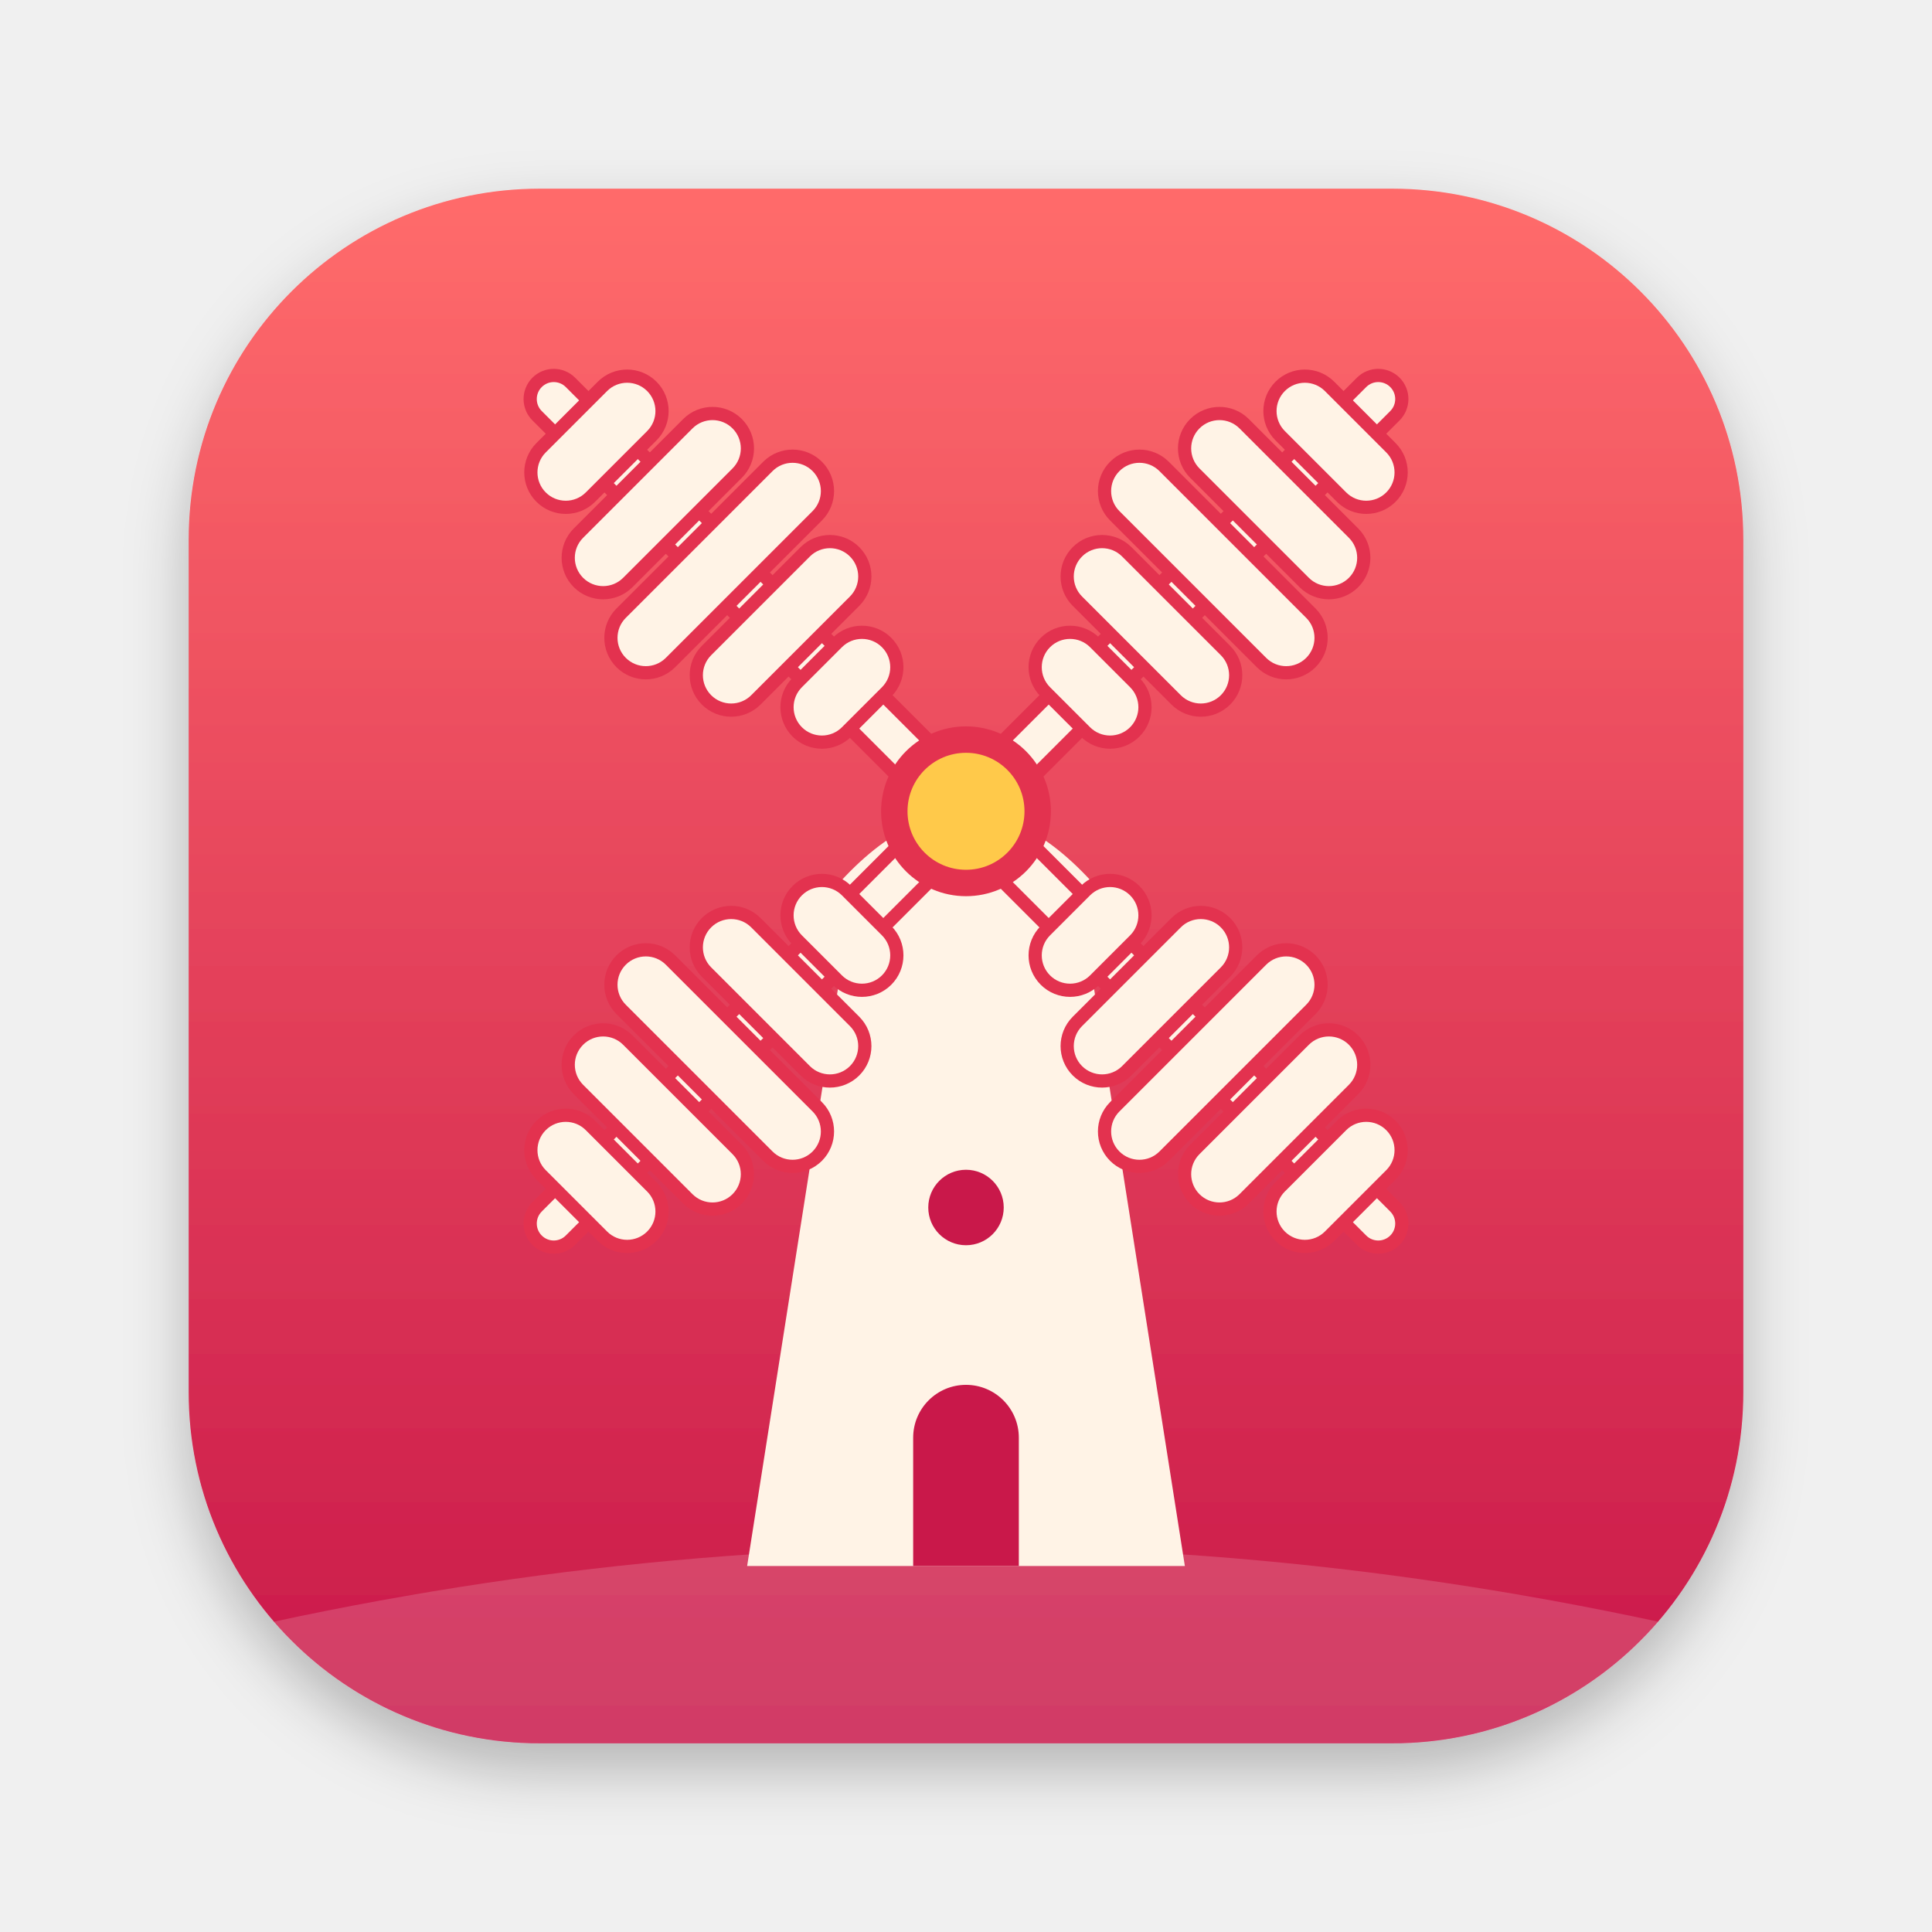
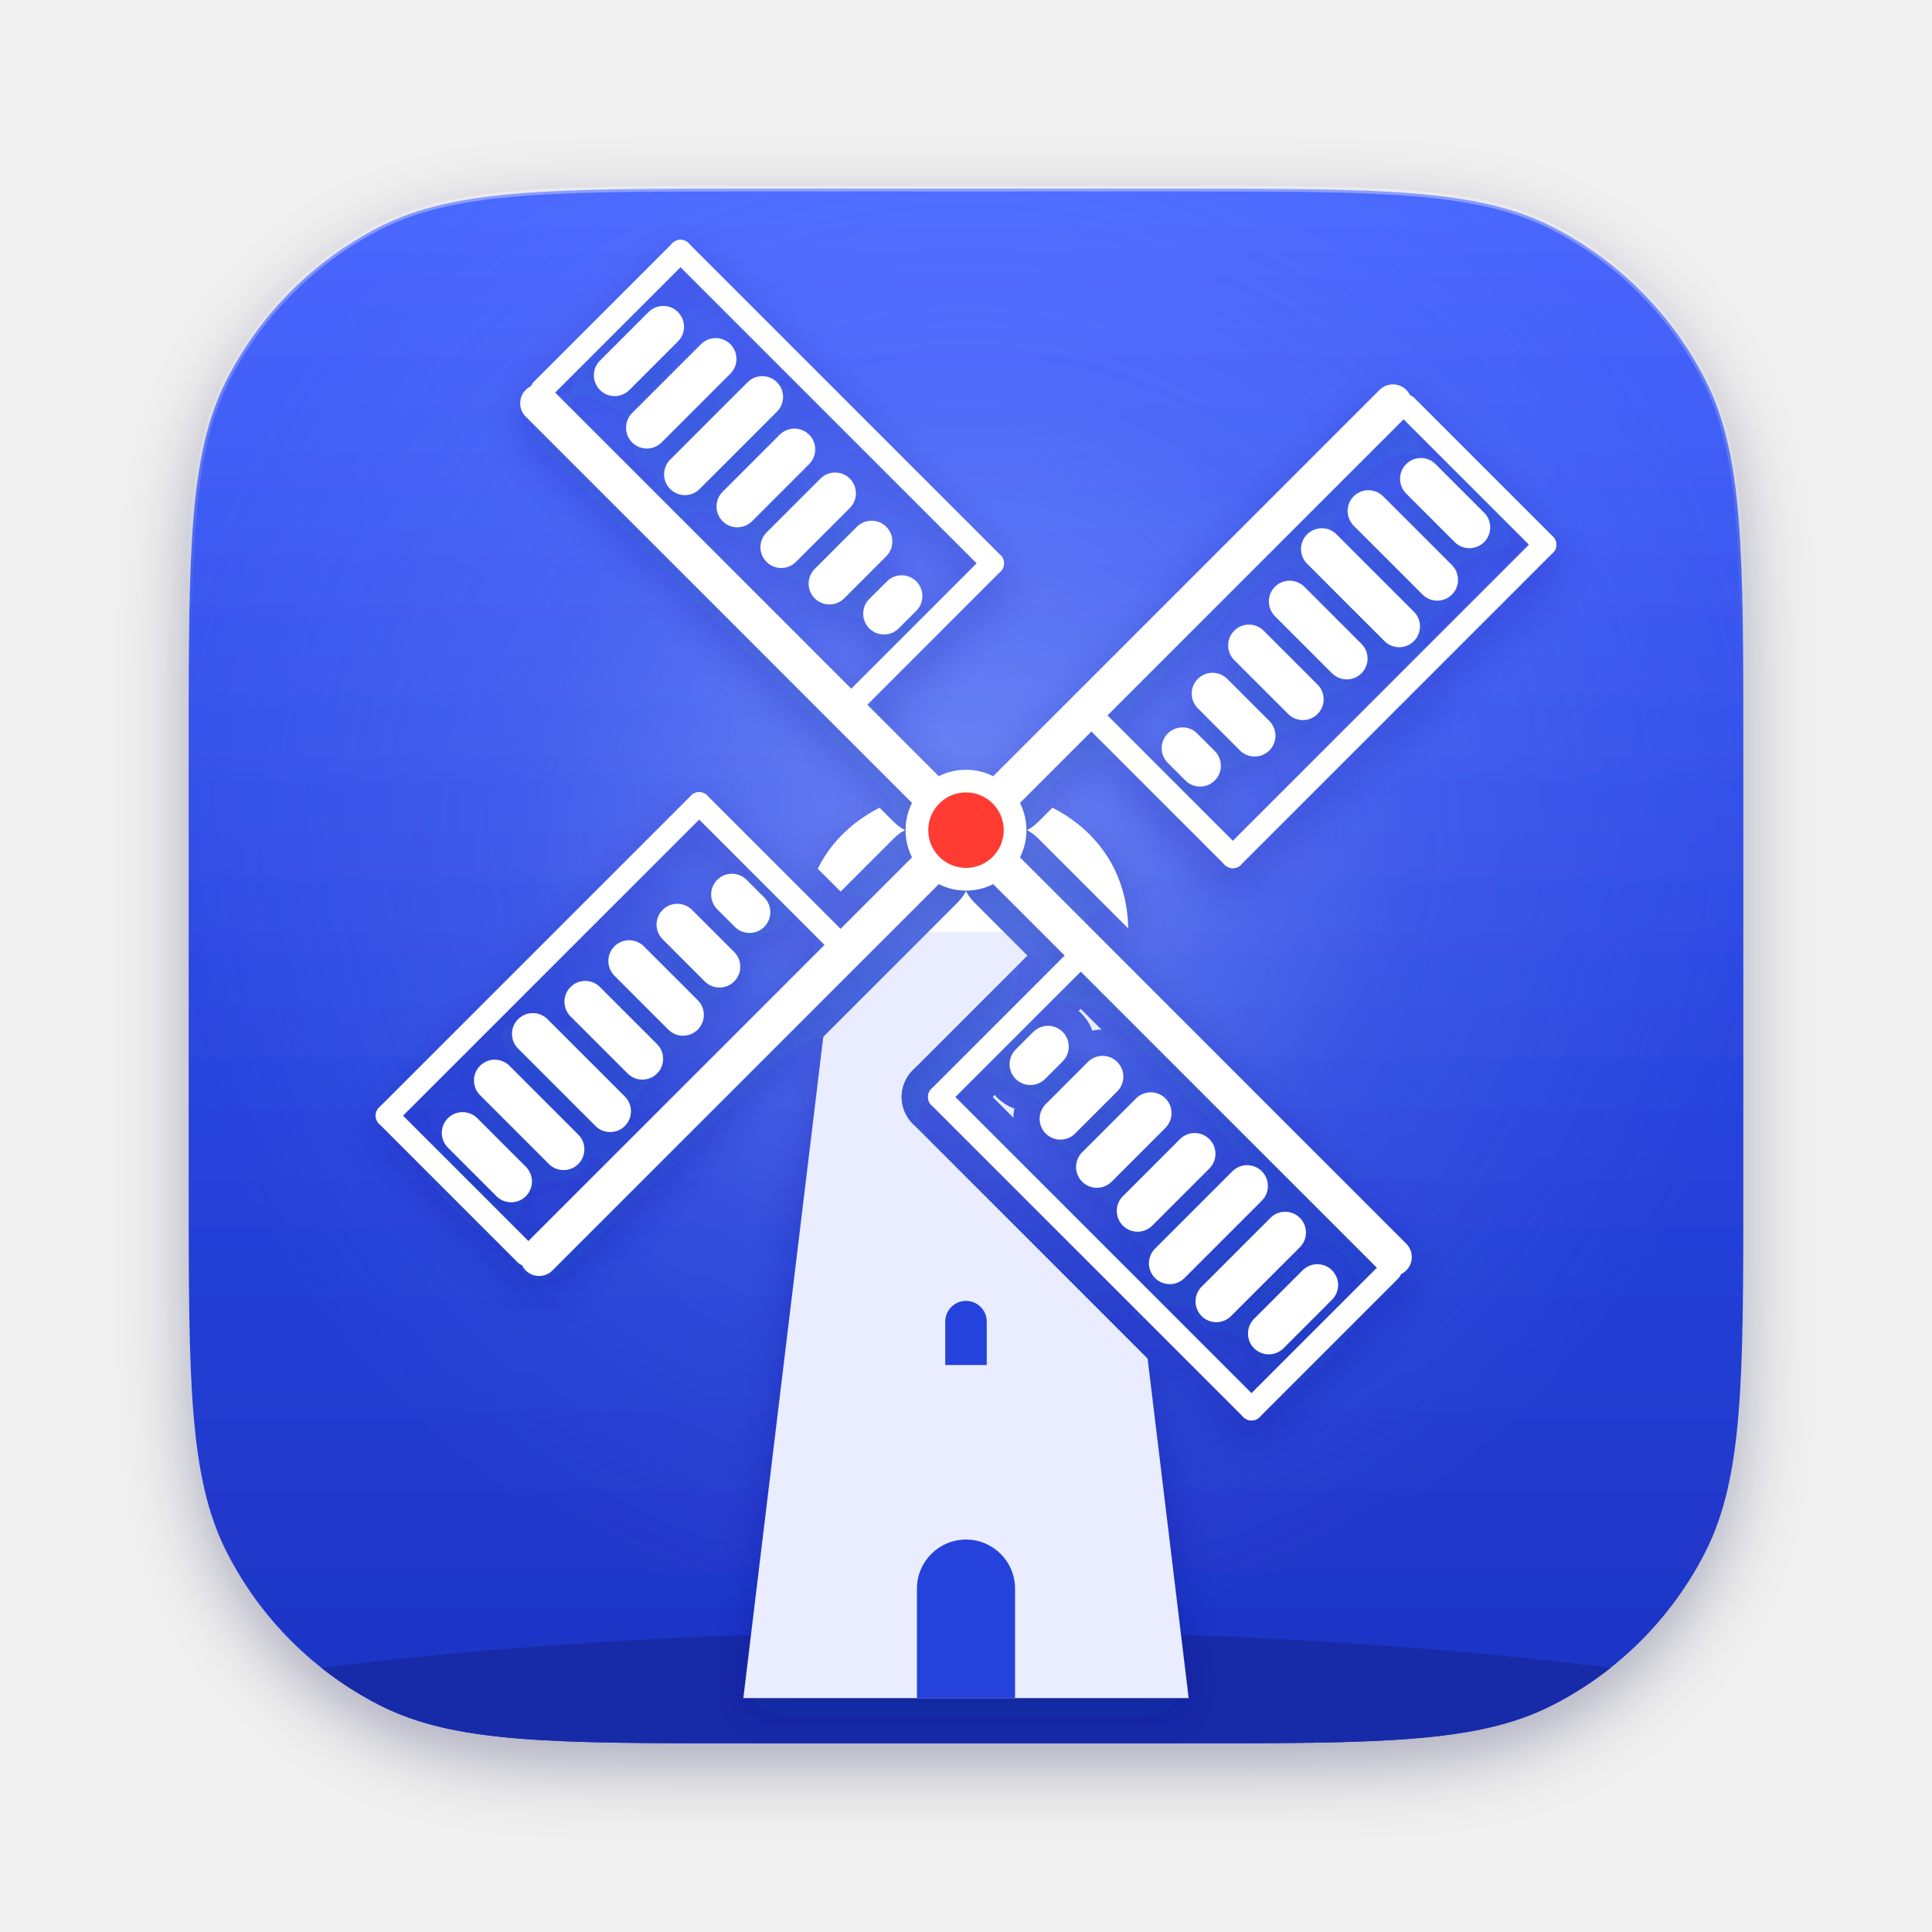
<svg xmlns="http://www.w3.org/2000/svg" viewBox="0 0 1024 1024">
  <defs>
-     <linearGradient id="bg" x1="0" y1="0" x2="0" y2="1">
-       <stop offset="0" stop-color="#FF6B6B" />
-       <stop offset="1" stop-color="#C9184A" />
+     <linearGradient id="sky" x1="0" y1="100" x2="0" y2="924" gradientUnits="userSpaceOnUse">
+       <stop offset="0" stop-color="#4A68FF" />
+       <stop offset="0.6" stop-color="#2643DC" />
+       <stop offset="1" stop-color="#1D33C2" />
+     </linearGradient>
+     <radialGradient id="glow" cx="512" cy="440" r="430" gradientUnits="userSpaceOnUse">
+       <stop offset="0" stop-color="#A9BAFF" stop-opacity="0.5" />
+       <stop offset="0.55" stop-color="#A9BAFF" stop-opacity="0.12" />
+       <stop offset="1" stop-color="#A9BAFF" stop-opacity="0" />
+     </radialGradient>
+     <linearGradient id="rim" x1="0" y1="100" x2="0" y2="924" gradientUnits="userSpaceOnUse">
+       <stop offset="0" stop-color="#fff" stop-opacity="0.35" />
+       <stop offset="0.3" stop-color="#fff" stop-opacity="0" />
    </linearGradient>
    <clipPath id="tile">
-       <rect x="100" y="100" width="824" height="824" rx="186" />
+       <path d="M627.36 100c103.83 0 155.75 0 195.41 20.21a185.4 185.4 0 0 1 81.02 81.02c20.21 39.66 20.21 91.58 20.21 195.41L924 627.36c0 103.83 0 155.75 -20.21 195.41a185.4 185.4 0 0 1 -81.02 81.02c-39.66 20.21 -91.58 20.21 -195.41 20.21L396.64 924c-103.83 0 -155.75 0 -195.41 -20.21a185.4 185.4 0 0 1 -81.02 -81.02c-20.21 -39.66 -20.21 -91.58 -20.21 -195.41L100 396.64c0 -103.83 0 -155.75 20.21 -195.41a185.4 185.4 0 0 1 81.02 -81.02c39.66 -20.21 91.58 -20.21 195.41 -20.21Z" />
    </clipPath>
-     <filter id="shadow" x="-10%" y="-10%" width="120%" height="130%">
-       <feDropShadow dx="0" dy="14" stdDeviation="16" flood-color="#000" flood-opacity="0.25" />
+     <filter id="drop" x="-10%" y="-10%" width="120%" height="130%">
+       <feDropShadow dx="0" dy="12" stdDeviation="18" flood-color="#000A40" flood-opacity="0.3" />
+     </filter>
+     <filter id="lift" x="-30%" y="-30%" width="160%" height="160%">
+       <feDropShadow dx="0" dy="10" stdDeviation="12" flood-color="#0A1A8C" flood-opacity="0.3" />
    </filter>
  </defs>
-   <rect x="100" y="100" width="824" height="824" rx="186" fill="url(#bg)" filter="url(#shadow)" />
+   <path d="M627.36 100c103.83 0 155.75 0 195.41 20.21a185.4 185.4 0 0 1 81.02 81.02c20.21 39.66 20.21 91.58 20.21 195.41L924 627.36c0 103.83 0 155.75 -20.21 195.41a185.4 185.4 0 0 1 -81.02 81.02c-39.66 20.21 -91.58 20.21 -195.41 20.21L396.64 924c-103.83 0 -155.75 0 -195.41 -20.21a185.4 185.4 0 0 1 -81.02 -81.02c-20.21 -39.66 -20.21 -91.58 -20.21 -195.41L100 396.64c0 -103.83 0 -155.75 20.21 -195.41a185.4 185.4 0 0 1 81.02 -81.02c39.66 -20.21 91.58 -20.21 195.41 -20.21Z" fill="url(#sky)" filter="url(#drop)" />
  <g clip-path="url(#tile)">
-     <path d="M60 880 Q512 760 964 880 L964 980 L60 980 Z" fill="#FFFFFF" fill-opacity="0.16" />
-     <path d="M452 474 L572 474 L628 830 L396 830 Z" fill="#FFF3E6" />
-     <path d="M484 830 V762 A28 28 0 0 1 540 762 V830 Z" fill="#C9184A" />
-     <circle cx="512" cy="640" r="20" fill="#C9184A" />
-     <path d="M430 486 Q512 376 594 486 Z" fill="#FFF3E6" />
-     <g fill="#FFF3E6" stroke="#E3324F" stroke-width="14" paint-order="stroke">
-       <g transform="translate(512 430) rotate(45)">
-         <rect x="-9" y="-318" width="18" height="300" rx="9" />
-         <rect x="-30" y="-108" width="60" height="30" rx="15" />
-         <rect x="-52" y="-154" width="104" height="30" rx="15" />
-         <rect x="-70" y="-200" width="140" height="30" rx="15" />
-         <rect x="-56" y="-246" width="112" height="30" rx="15" />
-         <rect x="-38" y="-292" width="76" height="30" rx="15" />
+     <rect x="100" y="100" width="824" height="824" fill="url(#glow)" />
+     <path d="M60 902 C 300 852, 724 852, 964 902 L964 1000 L60 1000 Z" fill="#172BA8" />
+     <g transform="translate(512 440)" filter="url(#lift)">
+       <defs>
+         <mask id="icon-gap" maskUnits="userSpaceOnUse" x="-988" y="-988" width="1976" height="1976">
+           <rect x="-988" y="-988" width="1976" height="1976" fill="#fff" />
+           <g class="sails" fill="#000" stroke="#000" stroke-width="28" stroke-linejoin="round">
+             <g class="sail" transform="rotate(45)">
+               <rect class="spar" x="-10" y="-330" width="20" height="310" rx="10" />
+               <rect class="rail" x="104" y="-330" width="12" height="246" rx="6" />
+               <rect class="rail" x="0" y="-330" width="116" height="12" rx="6" />
+               <rect class="rail" x="0" y="-96" width="116" height="12" rx="6" />
+               <rect class="bar" x="27.8" y="-313.14" width="58.4" height="22" rx="11" />
+               <rect class="bar" x="20.2" y="-281.43" width="73.6" height="22" rx="11" />
+               <rect class="bar" x="17" y="-249.71" width="80" height="22" rx="11" />
+               <rect class="bar" x="24.6" y="-218" width="64.8" height="22" rx="11" />
+               <rect class="bar" x="25.8" y="-186.29" width="62.4" height="22" rx="11" />
+               <rect class="bar" x="30.2" y="-154.57" width="53.6" height="22" rx="11" />
+               <rect class="bar" x="39.4" y="-122.86" width="35.2" height="22" rx="11" />
+             </g>
+             <g class="sail" transform="rotate(135)">
+               <rect class="spar" x="-10" y="-330" width="20" height="310" rx="10" />
+               <rect class="rail" x="104" y="-330" width="12" height="246" rx="6" />
+               <rect class="rail" x="0" y="-330" width="116" height="12" rx="6" />
+               <rect class="rail" x="0" y="-96" width="116" height="12" rx="6" />
+               <rect class="bar" x="27.8" y="-313.14" width="58.4" height="22" rx="11" />
+               <rect class="bar" x="20.2" y="-281.43" width="73.6" height="22" rx="11" />
+               <rect class="bar" x="17" y="-249.71" width="80" height="22" rx="11" />
+               <rect class="bar" x="24.6" y="-218" width="64.8" height="22" rx="11" />
+               <rect class="bar" x="25.8" y="-186.29" width="62.4" height="22" rx="11" />
+               <rect class="bar" x="30.2" y="-154.57" width="53.6" height="22" rx="11" />
+               <rect class="bar" x="39.4" y="-122.86" width="35.2" height="22" rx="11" />
+             </g>
+             <g class="sail" transform="rotate(225)">
+               <rect class="spar" x="-10" y="-330" width="20" height="310" rx="10" />
+               <rect class="rail" x="104" y="-330" width="12" height="246" rx="6" />
+               <rect class="rail" x="0" y="-330" width="116" height="12" rx="6" />
+               <rect class="rail" x="0" y="-96" width="116" height="12" rx="6" />
+               <rect class="bar" x="27.8" y="-313.14" width="58.4" height="22" rx="11" />
+               <rect class="bar" x="20.2" y="-281.43" width="73.6" height="22" rx="11" />
+               <rect class="bar" x="17" y="-249.71" width="80" height="22" rx="11" />
+               <rect class="bar" x="24.6" y="-218" width="64.8" height="22" rx="11" />
+               <rect class="bar" x="25.8" y="-186.29" width="62.4" height="22" rx="11" />
+               <rect class="bar" x="30.2" y="-154.57" width="53.6" height="22" rx="11" />
+               <rect class="bar" x="39.4" y="-122.86" width="35.2" height="22" rx="11" />
+             </g>
+             <g class="sail" transform="rotate(315)">
+               <rect class="spar" x="-10" y="-330" width="20" height="310" rx="10" />
+               <rect class="rail" x="104" y="-330" width="12" height="246" rx="6" />
+               <rect class="rail" x="0" y="-330" width="116" height="12" rx="6" />
+               <rect class="rail" x="0" y="-96" width="116" height="12" rx="6" />
+               <rect class="bar" x="27.8" y="-313.14" width="58.4" height="22" rx="11" />
+               <rect class="bar" x="20.2" y="-281.43" width="73.6" height="22" rx="11" />
+               <rect class="bar" x="17" y="-249.71" width="80" height="22" rx="11" />
+               <rect class="bar" x="24.6" y="-218" width="64.8" height="22" rx="11" />
+               <rect class="bar" x="25.8" y="-186.29" width="62.4" height="22" rx="11" />
+               <rect class="bar" x="30.2" y="-154.57" width="53.6" height="22" rx="11" />
+               <rect class="bar" x="39.4" y="-122.86" width="35.2" height="22" rx="11" />
+             </g>
+           </g>
+         </mask>
+       </defs>
+       <g mask="url(#icon-gap)">
+         <path class="tower" d="M-66 30 L66 30 L118 460 L-118 460 Z" fill="#E9EDFF" />
+         <path class="cap" d="M-86 54 C-86 -48 86 -48 86 54 Z" fill="#FFFFFF" />
+         <path class="hole" d="M-26 460 V402 A26 26 0 0 1 26 402 V460 Z" fill="#2643DC" />
+         <path class="hole" d="M-11 283.5 V260.5 A11 11 0 0 1 11 260.5 V283.5 Z" fill="#2643DC" />
      </g>
-       <g transform="translate(512 430) rotate(135)">
-         <rect x="-9" y="-318" width="18" height="300" rx="9" />
-         <rect x="-30" y="-108" width="60" height="30" rx="15" />
-         <rect x="-52" y="-154" width="104" height="30" rx="15" />
-         <rect x="-70" y="-200" width="140" height="30" rx="15" />
-         <rect x="-56" y="-246" width="112" height="30" rx="15" />
-         <rect x="-38" y="-292" width="76" height="30" rx="15" />
+       <g class="sails sails-face" fill="#FFFFFF">
+         <g class="sail" transform="rotate(45)">
+           <rect class="spar" x="-10" y="-330" width="20" height="310" rx="10" />
+           <rect class="rail" x="104" y="-330" width="12" height="246" rx="6" />
+           <rect class="rail" x="0" y="-330" width="116" height="12" rx="6" />
+           <rect class="rail" x="0" y="-96" width="116" height="12" rx="6" />
+           <rect class="bar" x="27.8" y="-313.14" width="58.4" height="22" rx="11" />
+           <rect class="bar" x="20.2" y="-281.43" width="73.6" height="22" rx="11" />
+           <rect class="bar" x="17" y="-249.71" width="80" height="22" rx="11" />
+           <rect class="bar" x="24.6" y="-218" width="64.8" height="22" rx="11" />
+           <rect class="bar" x="25.8" y="-186.29" width="62.4" height="22" rx="11" />
+           <rect class="bar" x="30.2" y="-154.57" width="53.6" height="22" rx="11" />
+           <rect class="bar" x="39.4" y="-122.86" width="35.2" height="22" rx="11" />
+         </g>
+         <g class="sail" transform="rotate(135)">
+           <rect class="spar" x="-10" y="-330" width="20" height="310" rx="10" />
+           <rect class="rail" x="104" y="-330" width="12" height="246" rx="6" />
+           <rect class="rail" x="0" y="-330" width="116" height="12" rx="6" />
+           <rect class="rail" x="0" y="-96" width="116" height="12" rx="6" />
+           <rect class="bar" x="27.8" y="-313.14" width="58.4" height="22" rx="11" />
+           <rect class="bar" x="20.2" y="-281.43" width="73.6" height="22" rx="11" />
+           <rect class="bar" x="17" y="-249.71" width="80" height="22" rx="11" />
+           <rect class="bar" x="24.6" y="-218" width="64.8" height="22" rx="11" />
+           <rect class="bar" x="25.8" y="-186.29" width="62.4" height="22" rx="11" />
+           <rect class="bar" x="30.2" y="-154.57" width="53.6" height="22" rx="11" />
+           <rect class="bar" x="39.4" y="-122.86" width="35.2" height="22" rx="11" />
+         </g>
+         <g class="sail" transform="rotate(225)">
+           <rect class="spar" x="-10" y="-330" width="20" height="310" rx="10" />
+           <rect class="rail" x="104" y="-330" width="12" height="246" rx="6" />
+           <rect class="rail" x="0" y="-330" width="116" height="12" rx="6" />
+           <rect class="rail" x="0" y="-96" width="116" height="12" rx="6" />
+           <rect class="bar" x="27.8" y="-313.14" width="58.4" height="22" rx="11" />
+           <rect class="bar" x="20.2" y="-281.43" width="73.6" height="22" rx="11" />
+           <rect class="bar" x="17" y="-249.71" width="80" height="22" rx="11" />
+           <rect class="bar" x="24.6" y="-218" width="64.8" height="22" rx="11" />
+           <rect class="bar" x="25.8" y="-186.29" width="62.4" height="22" rx="11" />
+           <rect class="bar" x="30.2" y="-154.57" width="53.6" height="22" rx="11" />
+           <rect class="bar" x="39.4" y="-122.86" width="35.2" height="22" rx="11" />
+         </g>
+         <g class="sail" transform="rotate(315)">
+           <rect class="spar" x="-10" y="-330" width="20" height="310" rx="10" />
+           <rect class="rail" x="104" y="-330" width="12" height="246" rx="6" />
+           <rect class="rail" x="0" y="-330" width="116" height="12" rx="6" />
+           <rect class="rail" x="0" y="-96" width="116" height="12" rx="6" />
+           <rect class="bar" x="27.8" y="-313.14" width="58.4" height="22" rx="11" />
+           <rect class="bar" x="20.2" y="-281.43" width="73.6" height="22" rx="11" />
+           <rect class="bar" x="17" y="-249.71" width="80" height="22" rx="11" />
+           <rect class="bar" x="24.6" y="-218" width="64.8" height="22" rx="11" />
+           <rect class="bar" x="25.8" y="-186.29" width="62.4" height="22" rx="11" />
+           <rect class="bar" x="30.2" y="-154.57" width="53.6" height="22" rx="11" />
+           <rect class="bar" x="39.4" y="-122.86" width="35.2" height="22" rx="11" />
+         </g>
      </g>
-       <g transform="translate(512 430) rotate(225)">
-         <rect x="-9" y="-318" width="18" height="300" rx="9" />
-         <rect x="-30" y="-108" width="60" height="30" rx="15" />
-         <rect x="-52" y="-154" width="104" height="30" rx="15" />
-         <rect x="-70" y="-200" width="140" height="30" rx="15" />
-         <rect x="-56" y="-246" width="112" height="30" rx="15" />
-         <rect x="-38" y="-292" width="76" height="30" rx="15" />
-       </g>
-       <g transform="translate(512 430) rotate(315)">
-         <rect x="-9" y="-318" width="18" height="300" rx="9" />
-         <rect x="-30" y="-108" width="60" height="30" rx="15" />
-         <rect x="-52" y="-154" width="104" height="30" rx="15" />
-         <rect x="-70" y="-200" width="140" height="30" rx="15" />
-         <rect x="-56" y="-246" width="112" height="30" rx="15" />
-         <rect x="-38" y="-292" width="76" height="30" rx="15" />
-       </g>
+       <circle class="ring" r="32" fill="#FFFFFF" />
+       <circle class="hub" r="20" fill="#FF3B30" />
    </g>
-     <circle cx="512" cy="430" r="38" fill="#FFC94A" stroke="#E3324F" stroke-width="14" />
  </g>
+   <path d="M627.36 100c103.83 0 155.75 0 195.41 20.21a185.4 185.4 0 0 1 81.02 81.02c20.21 39.66 20.21 91.58 20.21 195.41L924 627.36c0 103.83 0 155.75 -20.21 195.41a185.4 185.4 0 0 1 -81.02 81.02c-39.66 20.21 -91.58 20.21 -195.41 20.21L396.64 924c-103.83 0 -155.75 0 -195.41 -20.21a185.4 185.4 0 0 1 -81.02 -81.02c-20.21 -39.66 -20.21 -91.58 -20.21 -195.41L100 396.64c0 -103.83 0 -155.75 20.21 -195.41a185.4 185.4 0 0 1 81.02 -81.02c39.66 -20.21 91.58 -20.21 195.41 -20.21Z" fill="none" stroke="url(#rim)" stroke-width="3" />
</svg>
